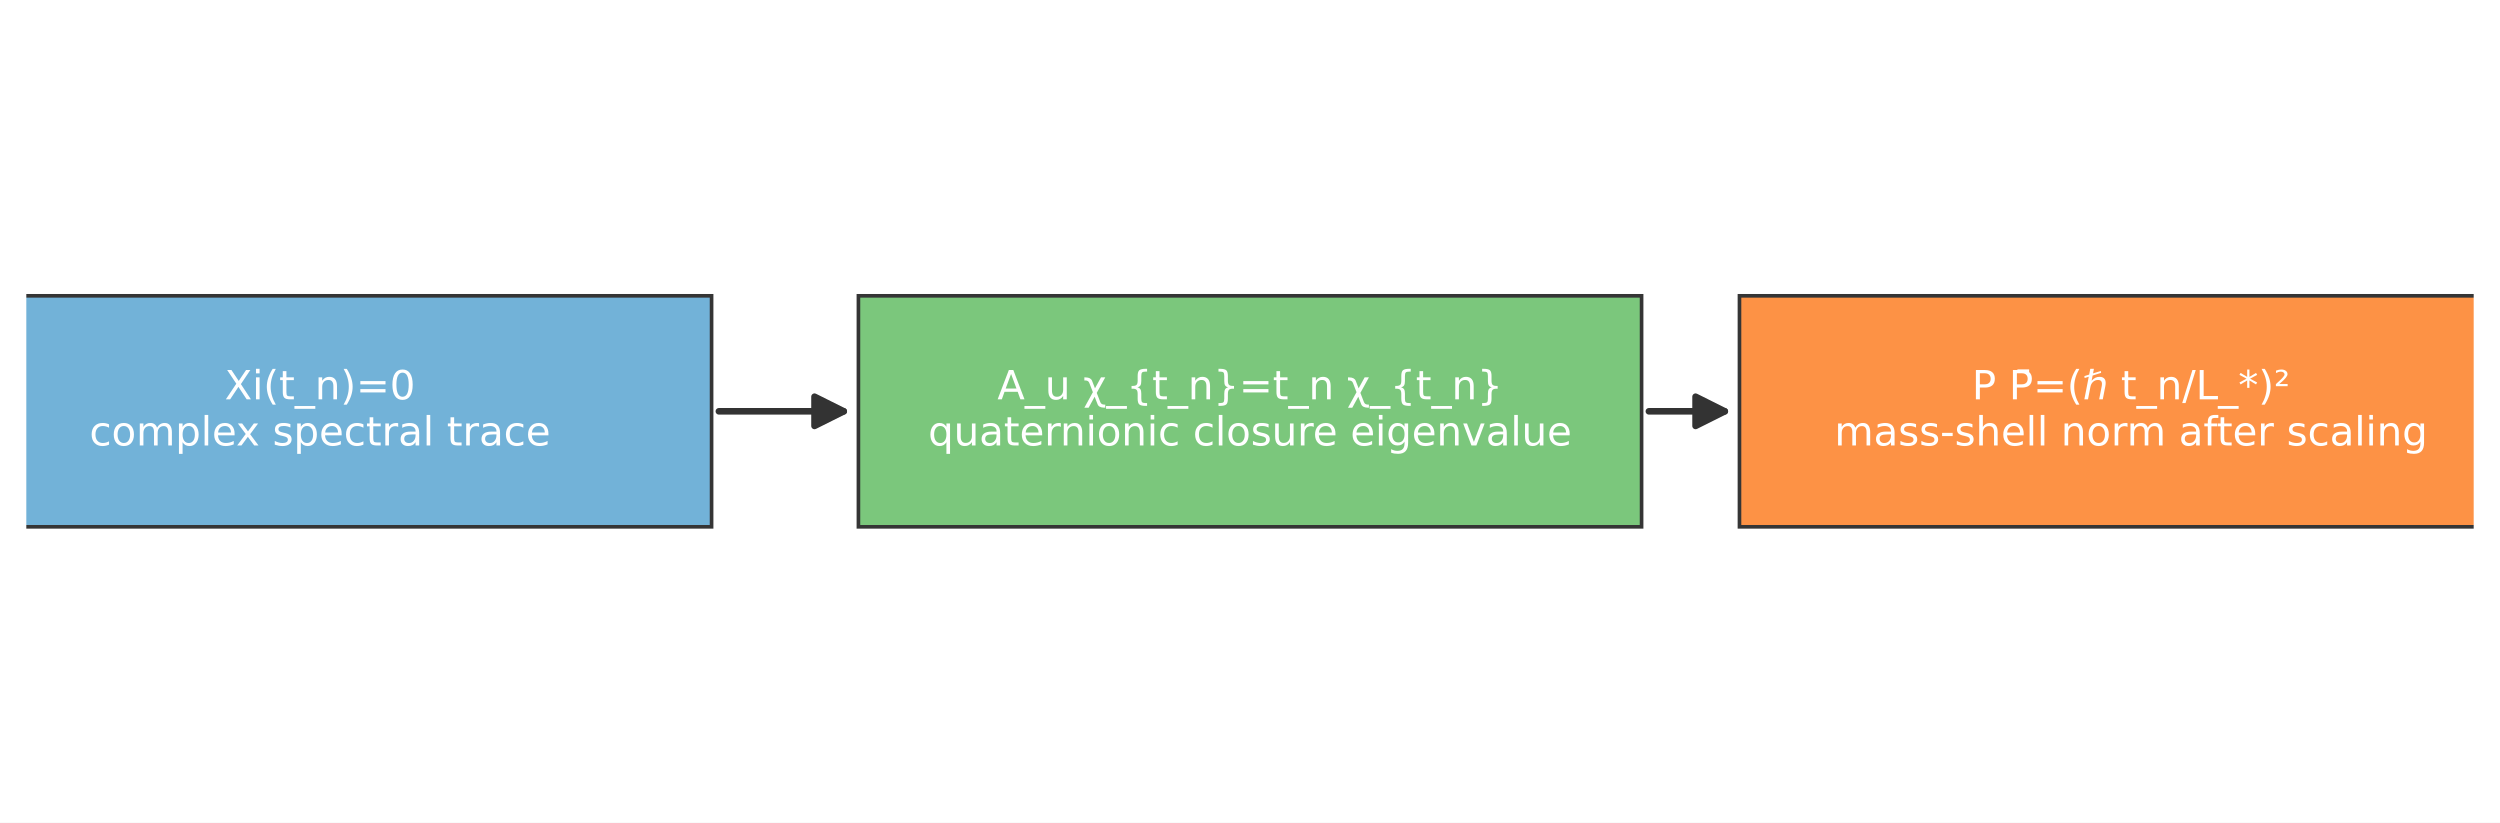
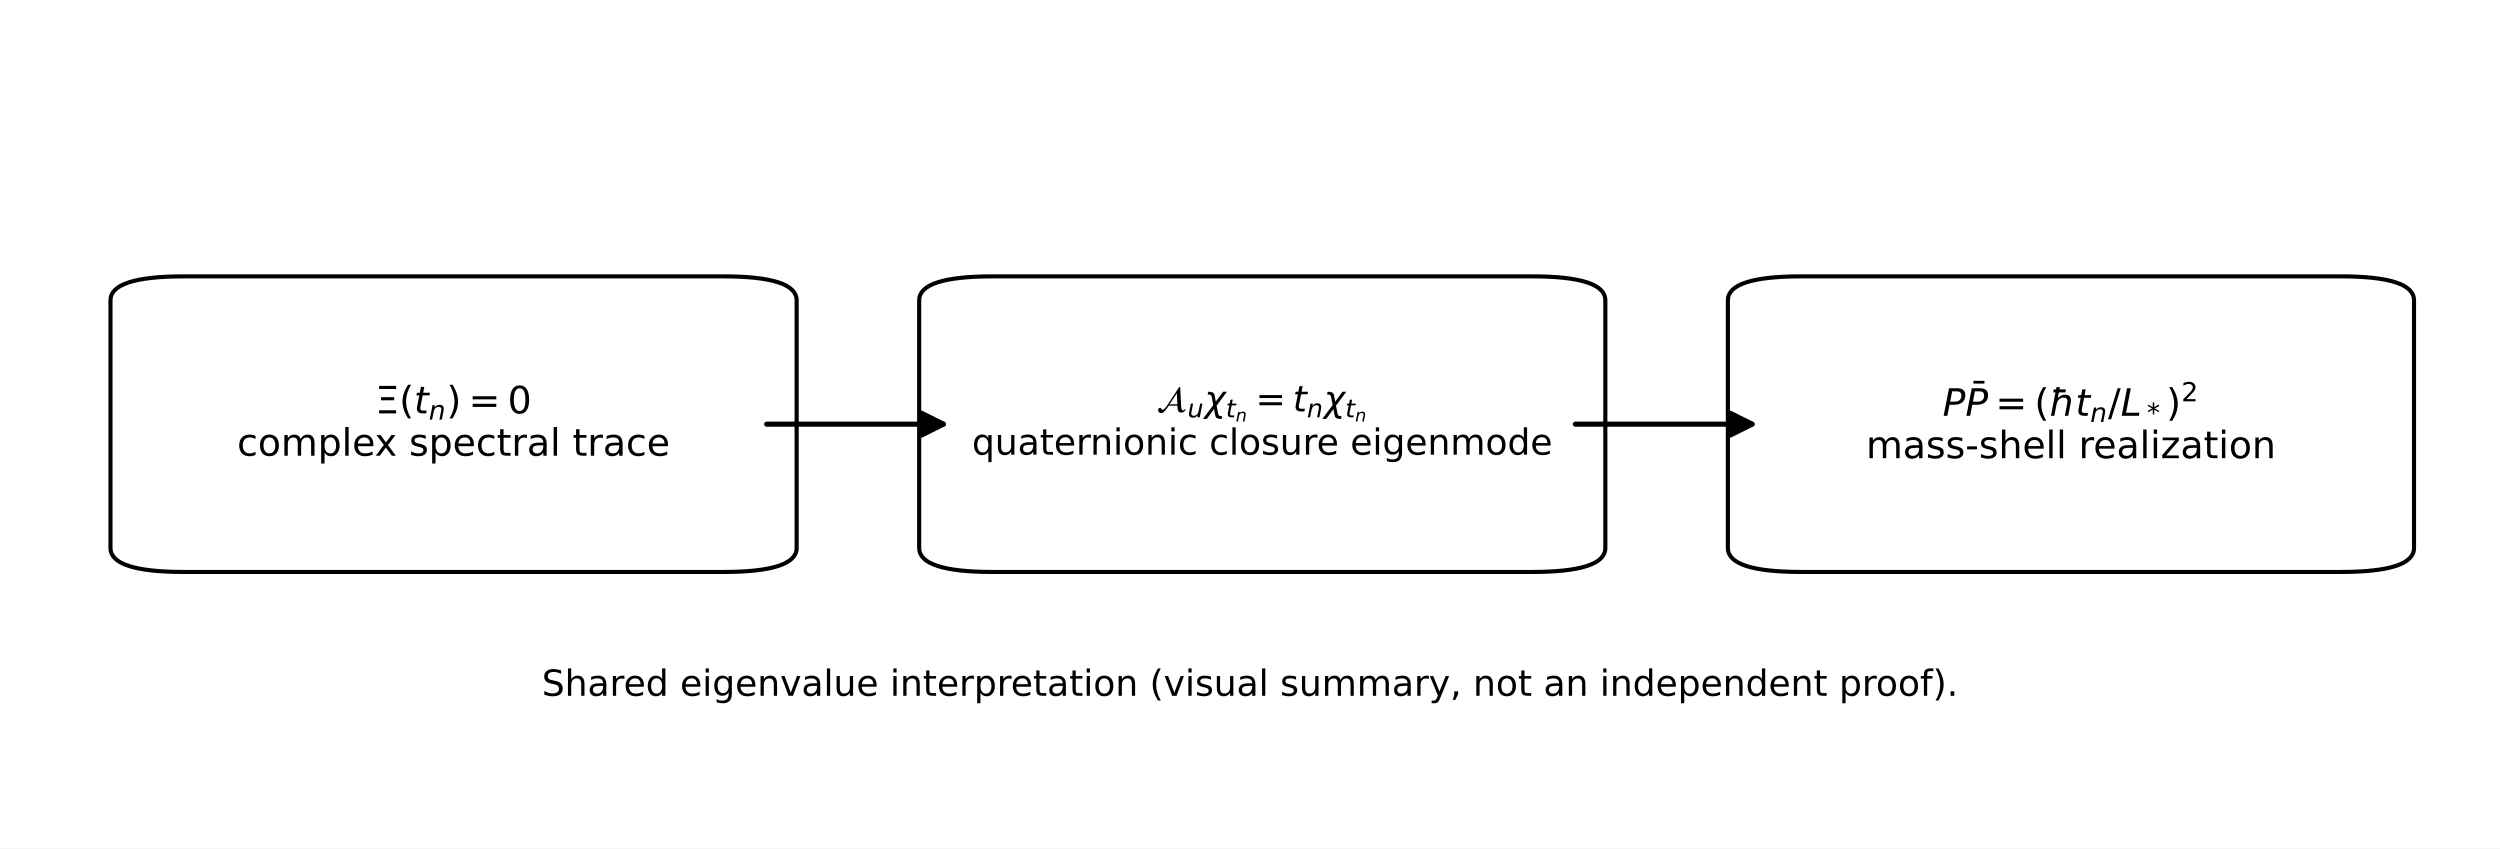
- <svg xmlns="http://www.w3.org/2000/svg" xmlns:xlink="http://www.w3.org/1999/xlink" width="684pt" height="225.072pt" viewBox="0 0 684 225.072" version="1.1">
+ <svg xmlns="http://www.w3.org/2000/svg" xmlns:xlink="http://www.w3.org/1999/xlink" width="728.64pt" height="247.248pt" viewBox="0 0 728.64 247.248" version="1.1">
  <defs>
    <style type="text/css">*{stroke-linejoin: round; stroke-linecap: butt}</style>
  </defs>
  <g id="figure_1">
    <g id="patch_1">
-       <path d="M 0 225.072  L 684 225.072  L 684 -0  L 0 -0  z " style="fill: #ffffff" />
+       <path d="M 0 247.248  L 728.64 247.248  L 728.64 0  L 0 0  z " style="fill: #ffffff" />
    </g>
    <g id="axes_1">
      <g id="patch_2">
-         <path d="M -19.584 144.137  L 194.688 144.137  L 194.688 80.935  L -19.584 80.935  z " clip-path="url(#p99ea86f0a9)" style="fill: #6baed6; opacity: 0.95; stroke: #2b2b2b; stroke-linejoin: miter" />
+         <path d="M 53.626 166.701  L 210.758 166.701  Q 232.186 166.701 232.186 159.715  L 232.186 87.533  Q 232.186 80.547 210.758 80.547  L 53.626 80.547  Q 32.198 80.547 32.198 87.533  L 32.198 159.715  Q 32.198 166.701 53.626 166.701  z " clip-path="url(#pb25f8fccec)" style="fill: #ffffff; stroke: #000000; stroke-width: 1.2; stroke-linejoin: miter" />
      </g>
      <g id="patch_3">
-         <path d="M 234.864 144.137  L 449.136 144.137  L 449.136 80.935  L 234.864 80.935  z " clip-path="url(#p99ea86f0a9)" style="fill: #74c476; opacity: 0.95; stroke: #2b2b2b; stroke-linejoin: miter" />
+         <path d="M 289.325 166.701  L 446.458 166.701  Q 467.885 166.701 467.885 159.715  L 467.885 87.533  Q 467.885 80.547 446.458 80.547  L 289.325 80.547  Q 267.898 80.547 267.898 87.533  L 267.898 159.715  Q 267.898 166.701 289.325 166.701  z " clip-path="url(#pb25f8fccec)" style="fill: #ffffff; stroke: #000000; stroke-width: 1.2; stroke-linejoin: miter" />
      </g>
      <g id="patch_4">
-         <path d="M 475.92 144.137  L 690.192 144.137  L 690.192 80.935  L 475.92 80.935  z " clip-path="url(#p99ea86f0a9)" style="fill: #fd8d3c; opacity: 0.95; stroke: #2b2b2b; stroke-linejoin: miter" />
+         <path d="M 525.024 166.701  L 682.157 166.701  Q 703.584 166.701 703.584 159.715  L 703.584 87.533  Q 703.584 80.547 682.157 80.547  L 525.024 80.547  Q 503.597 80.547 503.597 87.533  L 503.597 159.715  Q 503.597 166.701 525.024 166.701  z " clip-path="url(#pb25f8fccec)" style="fill: #ffffff; stroke: #000000; stroke-width: 1.2; stroke-linejoin: miter" />
      </g>
      <g id="patch_5">
-         <path d="M 196.684 112.536  Q 214.774 112.536 230.852 112.536  " clip-path="url(#p99ea86f0a9)" style="fill: none; stroke: #333333; stroke-width: 1.8; stroke-linecap: round" />
-         <path d="M 222.852 108.536  L 230.852 112.536  L 222.852 116.536  z " clip-path="url(#p99ea86f0a9)" style="fill: #333333; stroke: #333333; stroke-width: 1.8; stroke-linecap: round" />
+         <path d="M 223.47 123.624  Q 250.04 123.624 274.932 123.624  " clip-path="url(#pb25f8fccec)" style="fill: none; stroke: #000000; stroke-width: 1.5; stroke-linecap: round" />
+         <path d="M 268.532 120.424  L 274.932 123.624  L 268.532 126.824  z " clip-path="url(#pb25f8fccec)" style="stroke: #000000; stroke-width: 1.5; stroke-linecap: round" />
      </g>
      <g id="patch_6">
-         <path d="M 451.134 112.536  Q 462.527 112.536 471.908 112.536  " clip-path="url(#p99ea86f0a9)" style="fill: none; stroke: #333333; stroke-width: 1.8; stroke-linecap: round" />
-         <path d="M 463.908 108.536  L 471.908 112.536  L 463.908 116.536  z " clip-path="url(#p99ea86f0a9)" style="fill: #333333; stroke: #333333; stroke-width: 1.8; stroke-linecap: round" />
+         <path d="M 459.17 123.624  Q 485.739 123.624 510.631 123.624  " clip-path="url(#pb25f8fccec)" style="fill: none; stroke: #000000; stroke-width: 1.5; stroke-linecap: round" />
+         <path d="M 504.231 120.424  L 510.631 123.624  L 504.231 126.824  z " clip-path="url(#pb25f8fccec)" style="stroke: #000000; stroke-width: 1.5; stroke-linecap: round" />
      </g>
      <g id="text_1">
-         <g style="fill: #ffffff" transform="translate(61.46481 109.2595) scale(0.11 -0.11)">
-           <defs>
-             <path id="DejaVuSans-58" d="M 403 4666  L 1081 4666  L 2241 2931  L 3406 4666  L 4084 4666  L 2584 2425  L 4184 0  L 3506 0  L 2194 1984  L 872 0  L 191 0  L 1856 2491  L 403 4666  z " transform="scale(0.015625)" />
-             <path id="DejaVuSans-69" d="M 603 3500  L 1178 3500  L 1178 0  L 603 0  L 603 3500  z M 603 4863  L 1178 4863  L 1178 4134  L 603 4134  L 603 4863  z " transform="scale(0.015625)" />
+         <g transform="translate(109.422 120.5005) scale(0.11 -0.11)">
+           <defs>
+             <path id="DejaVuSans-39e" d="M 956 2753  L 3178 2753  L 3178 2222  L 956 2222  L 956 2753  z M 628 4666  L 3506 4666  L 3506 4134  L 628 4134  L 628 4666  z M 628 531  L 3506 531  L 3506 0  L 628 0  L 628 531  z " transform="scale(0.015625)" />
            <path id="DejaVuSans-28" d="M 1984 4856  Q 1566 4138 1362 3434  Q 1159 2731 1159 2009  Q 1159 1288 1364 580  Q 1569 -128 1984 -844  L 1484 -844  Q 1016 -109 783 600  Q 550 1309 550 2009  Q 550 2706 781 3412  Q 1013 4119 1484 4856  L 1984 4856  z " transform="scale(0.015625)" />
-             <path id="DejaVuSans-74" d="M 1172 4494  L 1172 3500  L 2356 3500  L 2356 3053  L 1172 3053  L 1172 1153  Q 1172 725 1289 603  Q 1406 481 1766 481  L 2356 481  L 2356 0  L 1766 0  Q 1100 0 847 248  Q 594 497 594 1153  L 594 3053  L 172 3053  L 172 3500  L 594 3500  L 594 4494  L 1172 4494  z " transform="scale(0.015625)" />
-             <path id="DejaVuSans-5f" d="M 3263 -1063  L 3263 -1509  L -63 -1509  L -63 -1063  L 3263 -1063  z " transform="scale(0.015625)" />
-             <path id="DejaVuSans-6e" d="M 3513 2113  L 3513 0  L 2938 0  L 2938 2094  Q 2938 2591 2744 2837  Q 2550 3084 2163 3084  Q 1697 3084 1428 2787  Q 1159 2491 1159 1978  L 1159 0  L 581 0  L 581 3500  L 1159 3500  L 1159 2956  Q 1366 3272 1645 3428  Q 1925 3584 2291 3584  Q 2894 3584 3203 3211  Q 3513 2838 3513 2113  z " transform="scale(0.015625)" />
+             <path id="DejaVuSans-Oblique-74" d="M 2706 3500  L 2619 3053  L 1472 3053  L 1100 1153  Q 1081 1047 1072 975  Q 1063 903 1063 863  Q 1063 663 1183 572  Q 1303 481 1569 481  L 2150 481  L 2053 0  L 1503 0  Q 991 0 739 200  Q 488 400 488 806  Q 488 878 497 964  Q 506 1050 525 1153  L 897 3053  L 409 3053  L 500 3500  L 978 3500  L 1172 4494  L 1747 4494  L 1556 3500  L 2706 3500  z " transform="scale(0.015625)" />
+             <path id="DejaVuSans-Oblique-6e" d="M 3566 2113  L 3156 0  L 2578 0  L 2988 2091  Q 3016 2238 3031 2350  Q 3047 2463 3047 2528  Q 3047 2791 2881 2937  Q 2716 3084 2419 3084  Q 1956 3084 1622 2776  Q 1288 2469 1184 1941  L 800 0  L 225 0  L 903 3500  L 1478 3500  L 1363 2950  Q 1603 3253 1940 3418  Q 2278 3584 2650 3584  Q 3113 3584 3367 3334  Q 3622 3084 3622 2631  Q 3622 2519 3608 2391  Q 3594 2263 3566 2113  z " transform="scale(0.015625)" />
            <path id="DejaVuSans-29" d="M 513 4856  L 1013 4856  Q 1481 4119 1714 3412  Q 1947 2706 1947 2009  Q 1947 1309 1714 600  Q 1481 -109 1013 -844  L 513 -844  Q 928 -128 1133 580  Q 1338 1288 1338 2009  Q 1338 2731 1133 3434  Q 928 4138 513 4856  z " transform="scale(0.015625)" />
            <path id="DejaVuSans-3d" d="M 678 2906  L 4684 2906  L 4684 2381  L 678 2381  L 678 2906  z M 678 1631  L 4684 1631  L 4684 1100  L 678 1100  L 678 1631  z " transform="scale(0.015625)" />
            <path id="DejaVuSans-30" d="M 2034 4250  Q 1547 4250 1301 3770  Q 1056 3291 1056 2328  Q 1056 1369 1301 889  Q 1547 409 2034 409  Q 2525 409 2770 889  Q 3016 1369 3016 2328  Q 3016 3291 2770 3770  Q 2525 4250 2034 4250  z M 2034 4750  Q 2819 4750 3233 4129  Q 3647 3509 3647 2328  Q 3647 1150 3233 529  Q 2819 -91 2034 -91  Q 1250 -91 836 529  Q 422 1150 422 2328  Q 422 3509 836 4129  Q 1250 4750 2034 4750  z " transform="scale(0.015625)" />
          </defs>
-           <use xlink:href="#DejaVuSans-58" />
-           <use xlink:href="#DejaVuSans-69" transform="translate(68.50586 0)" />
-           <use xlink:href="#DejaVuSans-28" transform="translate(96.28906 0)" />
-           <use xlink:href="#DejaVuSans-74" transform="translate(135.3027 0)" />
-           <use xlink:href="#DejaVuSans-5f" transform="translate(174.5117 0)" />
-           <use xlink:href="#DejaVuSans-6e" transform="translate(224.5117 0)" />
-           <use xlink:href="#DejaVuSans-29" transform="translate(287.8906 0)" />
-           <use xlink:href="#DejaVuSans-3d" transform="translate(326.9043 0)" />
-           <use xlink:href="#DejaVuSans-30" transform="translate(410.6934 0)" />
-         </g>
-         <g style="fill: #ffffff" transform="translate(24.46958 121.8831) scale(0.11 -0.11)">
+           <use xlink:href="#DejaVuSans-39e" transform="translate(0 0.125)" />
+           <use xlink:href="#DejaVuSans-28" transform="translate(63.18359 0.125)" />
+           <use xlink:href="#DejaVuSans-Oblique-74" transform="translate(102.1973 0.125)" />
+           <use xlink:href="#DejaVuSans-Oblique-6e" transform="translate(141.4062 -16.28125) scale(0.7)" />
+           <use xlink:href="#DejaVuSans-29" transform="translate(188.5059 0.125)" />
+           <use xlink:href="#DejaVuSans-3d" transform="translate(247.002 0.125)" />
+           <use xlink:href="#DejaVuSans-30" transform="translate(350.2734 0.125)" />
+         </g>
+         <g transform="translate(69.10958 132.8181) scale(0.11 -0.11)">
          <defs>
            <path id="DejaVuSans-63" d="M 3122 3366  L 3122 2828  Q 2878 2963 2633 3030  Q 2388 3097 2138 3097  Q 1578 3097 1268 2742  Q 959 2388 959 1747  Q 959 1106 1268 751  Q 1578 397 2138 397  Q 2388 397 2633 464  Q 2878 531 3122 666  L 3122 134  Q 2881 22 2623 -34  Q 2366 -91 2075 -91  Q 1284 -91 818 406  Q 353 903 353 1747  Q 353 2603 823 3093  Q 1294 3584 2113 3584  Q 2378 3584 2631 3529  Q 2884 3475 3122 3366  z " transform="scale(0.015625)" />
            <path id="DejaVuSans-6f" d="M 1959 3097  Q 1497 3097 1228 2736  Q 959 2375 959 1747  Q 959 1119 1226 758  Q 1494 397 1959 397  Q 2419 397 2687 759  Q 2956 1122 2956 1747  Q 2956 2369 2687 2733  Q 2419 3097 1959 3097  z M 1959 3584  Q 2709 3584 3137 3096  Q 3566 2609 3566 1747  Q 3566 888 3137 398  Q 2709 -91 1959 -91  Q 1206 -91 779 398  Q 353 888 353 1747  Q 353 2609 779 3096  Q 1206 3584 1959 3584  z " transform="scale(0.015625)" />
            <path id="DejaVuSans-6d" d="M 3328 2828  Q 3544 3216 3844 3400  Q 4144 3584 4550 3584  Q 5097 3584 5394 3201  Q 5691 2819 5691 2113  L 5691 0  L 5113 0  L 5113 2094  Q 5113 2597 4934 2840  Q 4756 3084 4391 3084  Q 3944 3084 3684 2787  Q 3425 2491 3425 1978  L 3425 0  L 2847 0  L 2847 2094  Q 2847 2600 2669 2842  Q 2491 3084 2119 3084  Q 1678 3084 1418 2786  Q 1159 2488 1159 1978  L 1159 0  L 581 0  L 581 3500  L 1159 3500  L 1159 2956  Q 1356 3278 1631 3431  Q 1906 3584 2284 3584  Q 2666 3584 2933 3390  Q 3200 3197 3328 2828  z " transform="scale(0.015625)" />
            <path id="DejaVuSans-70" d="M 1159 525  L 1159 -1331  L 581 -1331  L 581 3500  L 1159 3500  L 1159 2969  Q 1341 3281 1617 3432  Q 1894 3584 2278 3584  Q 2916 3584 3314 3078  Q 3713 2572 3713 1747  Q 3713 922 3314 415  Q 2916 -91 2278 -91  Q 1894 -91 1617 61  Q 1341 213 1159 525  z M 3116 1747  Q 3116 2381 2855 2742  Q 2594 3103 2138 3103  Q 1681 3103 1420 2742  Q 1159 2381 1159 1747  Q 1159 1113 1420 752  Q 1681 391 2138 391  Q 2594 391 2855 752  Q 3116 1113 3116 1747  z " transform="scale(0.015625)" />
            <path id="DejaVuSans-6c" d="M 603 4863  L 1178 4863  L 1178 0  L 603 0  L 603 4863  z " transform="scale(0.015625)" />
            <path id="DejaVuSans-65" d="M 3597 1894  L 3597 1613  L 953 1613  Q 991 1019 1311 708  Q 1631 397 2203 397  Q 2534 397 2845 478  Q 3156 559 3463 722  L 3463 178  Q 3153 47 2828 -22  Q 2503 -91 2169 -91  Q 1331 -91 842 396  Q 353 884 353 1716  Q 353 2575 817 3079  Q 1281 3584 2069 3584  Q 2775 3584 3186 3129  Q 3597 2675 3597 1894  z M 3022 2063  Q 3016 2534 2758 2815  Q 2500 3097 2075 3097  Q 1594 3097 1305 2825  Q 1016 2553 972 2059  L 3022 2063  z " transform="scale(0.015625)" />
            <path id="DejaVuSans-78" d="M 3513 3500  L 2247 1797  L 3578 0  L 2900 0  L 1881 1375  L 863 0  L 184 0  L 1544 1831  L 300 3500  L 978 3500  L 1906 2253  L 2834 3500  L 3513 3500  z " transform="scale(0.015625)" />
            <path id="DejaVuSans-20" transform="scale(0.015625)" />
            <path id="DejaVuSans-73" d="M 2834 3397  L 2834 2853  Q 2591 2978 2328 3040  Q 2066 3103 1784 3103  Q 1356 3103 1142 2972  Q 928 2841 928 2578  Q 928 2378 1081 2264  Q 1234 2150 1697 2047  L 1894 2003  Q 2506 1872 2764 1633  Q 3022 1394 3022 966  Q 3022 478 2636 193  Q 2250 -91 1575 -91  Q 1294 -91 989 -36  Q 684 19 347 128  L 347 722  Q 666 556 975 473  Q 1284 391 1588 391  Q 1994 391 2212 530  Q 2431 669 2431 922  Q 2431 1156 2273 1281  Q 2116 1406 1581 1522  L 1381 1569  Q 847 1681 609 1914  Q 372 2147 372 2553  Q 372 3047 722 3315  Q 1072 3584 1716 3584  Q 2034 3584 2315 3537  Q 2597 3491 2834 3397  z " transform="scale(0.015625)" />
+             <path id="DejaVuSans-74" d="M 1172 4494  L 1172 3500  L 2356 3500  L 2356 3053  L 1172 3053  L 1172 1153  Q 1172 725 1289 603  Q 1406 481 1766 481  L 2356 481  L 2356 0  L 1766 0  Q 1100 0 847 248  Q 594 497 594 1153  L 594 3053  L 172 3053  L 172 3500  L 594 3500  L 594 4494  L 1172 4494  z " transform="scale(0.015625)" />
            <path id="DejaVuSans-72" d="M 2631 2963  Q 2534 3019 2420 3045  Q 2306 3072 2169 3072  Q 1681 3072 1420 2755  Q 1159 2438 1159 1844  L 1159 0  L 581 0  L 581 3500  L 1159 3500  L 1159 2956  Q 1341 3275 1631 3429  Q 1922 3584 2338 3584  Q 2397 3584 2469 3576  Q 2541 3569 2628 3553  L 2631 2963  z " transform="scale(0.015625)" />
            <path id="DejaVuSans-61" d="M 2194 1759  Q 1497 1759 1228 1600  Q 959 1441 959 1056  Q 959 750 1161 570  Q 1363 391 1709 391  Q 2188 391 2477 730  Q 2766 1069 2766 1631  L 2766 1759  L 2194 1759  z M 3341 1997  L 3341 0  L 2766 0  L 2766 531  Q 2569 213 2275 61  Q 1981 -91 1556 -91  Q 1019 -91 701 211  Q 384 513 384 1019  Q 384 1609 779 1909  Q 1175 2209 1959 2209  L 2766 2209  L 2766 2266  Q 2766 2663 2505 2880  Q 2244 3097 1772 3097  Q 1472 3097 1187 3025  Q 903 2953 641 2809  L 641 3341  Q 956 3463 1253 3523  Q 1550 3584 1831 3584  Q 2591 3584 2966 3190  Q 3341 2797 3341 1997  z " transform="scale(0.015625)" />
          </defs>
          <use xlink:href="#DejaVuSans-63" />
          <use xlink:href="#DejaVuSans-6f" transform="translate(54.98047 0)" />
          <use xlink:href="#DejaVuSans-6d" transform="translate(116.1621 0)" />
          <use xlink:href="#DejaVuSans-70" transform="translate(213.5742 0)" />
          <use xlink:href="#DejaVuSans-6c" transform="translate(277.0508 0)" />
          <use xlink:href="#DejaVuSans-65" transform="translate(304.834 0)" />
          <use xlink:href="#DejaVuSans-78" transform="translate(364.6074 0)" />
          <use xlink:href="#DejaVuSans-20" transform="translate(423.7871 0)" />
          <use xlink:href="#DejaVuSans-73" transform="translate(455.5742 0)" />
          <use xlink:href="#DejaVuSans-70" transform="translate(507.6738 0)" />
          <use xlink:href="#DejaVuSans-65" transform="translate(571.1504 0)" />
          <use xlink:href="#DejaVuSans-63" transform="translate(632.6738 0)" />
          <use xlink:href="#DejaVuSans-74" transform="translate(687.6543 0)" />
          <use xlink:href="#DejaVuSans-72" transform="translate(726.8633 0)" />
          <use xlink:href="#DejaVuSans-61" transform="translate(767.9766 0)" />
          <use xlink:href="#DejaVuSans-6c" transform="translate(829.2559 0)" />
          <use xlink:href="#DejaVuSans-20" transform="translate(857.0391 0)" />
          <use xlink:href="#DejaVuSans-74" transform="translate(888.8262 0)" />
          <use xlink:href="#DejaVuSans-72" transform="translate(928.0352 0)" />
          <use xlink:href="#DejaVuSans-61" transform="translate(969.1484 0)" />
          <use xlink:href="#DejaVuSans-63" transform="translate(1030.428 0)" />
          <use xlink:href="#DejaVuSans-65" transform="translate(1085.408 0)" />
        </g>
      </g>
      <g id="text_2">
-         <g style="fill: #ffffff" transform="translate(272.8702 109.2595) scale(0.11 -0.11)">
-           <defs>
-             <path id="DejaVuSans-41" d="M 2188 4044  L 1331 1722  L 3047 1722  L 2188 4044  z M 1831 4666  L 2547 4666  L 4325 0  L 3669 0  L 3244 1197  L 1141 1197  L 716 0  L 50 0  L 1831 4666  z " transform="scale(0.015625)" />
+         <g transform="translate(337.0737 120.0026) scale(0.105 -0.105)">
+           <defs>
+             <path id="STIXNonUnicode-Italic-e22d" d="M 5075 416  L 5197 320  Q 4928 -198 4365 -198  Q 4013 -198 3865 74  Q 3718 346 3706 1024  L 2182 1024  Q 2112 922 1961 717  Q 1811 512 1750 425  Q 1690 339 1571 192  Q 1453 45 1382 -16  Q 1312 -77 1209 -153  Q 1107 -230 1014 -259  Q 922 -288 819 -288  Q 595 -288 435 -131  Q 275 26 275 243  Q 275 416 364 521  Q 454 627 614 627  Q 717 627 784 572  Q 851 518 873 457  Q 896 397 941 342  Q 986 288 1056 288  Q 1376 288 1965 1178  L 4026 4333  L 4205 4333  L 4378 883  Q 4416 198 4691 198  Q 4941 198 5075 416  z M 3699 1280  L 3616 3232  L 2330 1280  Q 2291 1229 2291 1197  Q 2291 1190 2294 1190  Q 2298 1190 2298 1184  Q 2336 1184 2502 1280  L 3699 1280  z " transform="scale(0.015625)" />
+             <path id="DejaVuSans-Oblique-75" d="M 428 1388  L 838 3500  L 1416 3500  L 1006 1409  Q 975 1256 961 1147  Q 947 1038 947 966  Q 947 700 1109 554  Q 1272 409 1569 409  Q 2031 409 2368 721  Q 2706 1034 2809 1563  L 3194 3500  L 3769 3500  L 3091 0  L 2516 0  L 2631 550  Q 2388 244 2052 76  Q 1716 -91 1338 -91  Q 878 -91 622 161  Q 366 413 366 863  Q 366 956 381 1097  Q 397 1238 428 1388  z " transform="scale(0.015625)" />
+             <path id="DejaVuSans-Oblique-3c7" d="M 1922 -781  L 1691 416  L 394 -1334  L -284 -1334  L 1553 1141  L 1269 2613  Q 1194 3006 713 3006  L 559 3006  L 653 3500  L 872 3494  Q 1675 3472 1775 2950  L 2006 1753  L 3303 3503  L 3981 3503  L 2144 1028  L 2428 -444  Q 2503 -838 2984 -838  L 3138 -838  L 3044 -1331  L 2825 -1325  Q 2022 -1303 1922 -781  z " transform="scale(0.015625)" />
+           </defs>
+           <use xlink:href="#STIXNonUnicode-Italic-e22d" transform="translate(0 0.78125)" />
+           <use xlink:href="#DejaVuSans-Oblique-75" transform="translate(86.15701 -15.625) scale(0.7)" />
+           <use xlink:href="#DejaVuSans-Oblique-3c7" transform="translate(133.2566 0.78125)" />
+           <use xlink:href="#DejaVuSans-Oblique-74" transform="translate(192.4363 -15.625) scale(0.7)" />
+           <use xlink:href="#DejaVuSans-Oblique-6e" transform="translate(219.8826 -27.10938) scale(0.49)" />
+           <use xlink:href="#DejaVuSans-3d" transform="translate(275.0691 0.78125)" />
+           <use xlink:href="#DejaVuSans-Oblique-74" transform="translate(378.3406 0.78125)" />
+           <use xlink:href="#DejaVuSans-Oblique-6e" transform="translate(417.5496 -15.625) scale(0.7)" />
+           <use xlink:href="#DejaVuSans-Oblique-3c7" transform="translate(464.6492 0.78125)" />
+           <use xlink:href="#DejaVuSans-Oblique-74" transform="translate(523.8289 -15.625) scale(0.7)" />
+           <use xlink:href="#DejaVuSans-Oblique-6e" transform="translate(551.2752 -27.10938) scale(0.49)" />
+         </g>
+         <g transform="translate(283.2924 132.5167) scale(0.105 -0.105)">
+           <defs>
+             <path id="DejaVuSans-71" d="M 947 1747  Q 947 1113 1208 752  Q 1469 391 1925 391  Q 2381 391 2643 752  Q 2906 1113 2906 1747  Q 2906 2381 2643 2742  Q 2381 3103 1925 3103  Q 1469 3103 1208 2742  Q 947 2381 947 1747  z M 2906 525  Q 2725 213 2448 61  Q 2172 -91 1784 -91  Q 1150 -91 751 415  Q 353 922 353 1747  Q 353 2572 751 3078  Q 1150 3584 1784 3584  Q 2172 3584 2448 3432  Q 2725 3281 2906 2969  L 2906 3500  L 3481 3500  L 3481 -1331  L 2906 -1331  L 2906 525  z " transform="scale(0.015625)" />
            <path id="DejaVuSans-75" d="M 544 1381  L 544 3500  L 1119 3500  L 1119 1403  Q 1119 906 1312 657  Q 1506 409 1894 409  Q 2359 409 2629 706  Q 2900 1003 2900 1516  L 2900 3500  L 3475 3500  L 3475 0  L 2900 0  L 2900 538  Q 2691 219 2414 64  Q 2138 -91 1772 -91  Q 1169 -91 856 284  Q 544 659 544 1381  z M 1991 3584  L 1991 3584  z " transform="scale(0.015625)" />
-             <path id="DejaVuSans-3c7" d="M 2288 -781  L 1822 416  L 863 -1334  L 184 -1334  L 1541 1141  L 972 2613  Q 819 3006 338 3006  L 184 3006  L 184 3500  L 403 3494  Q 1209 3472 1413 2950  L 1875 1753  L 2834 3503  L 3513 3503  L 2156 1028  L 2725 -444  Q 2878 -838 3359 -838  L 3513 -838  L 3513 -1331  L 3294 -1325  Q 2488 -1303 2288 -781  z " transform="scale(0.015625)" />
-             <path id="DejaVuSans-7b" d="M 3272 -594  L 3272 -1044  L 3078 -1044  Q 2300 -1044 2036 -812  Q 1772 -581 1772 109  L 1772 856  Q 1772 1328 1603 1509  Q 1434 1691 991 1691  L 800 1691  L 800 2138  L 991 2138  Q 1438 2138 1605 2317  Q 1772 2497 1772 2963  L 1772 3713  Q 1772 4403 2036 4633  Q 2300 4863 3078 4863  L 3272 4863  L 3272 4416  L 3059 4416  Q 2619 4416 2484 4278  Q 2350 4141 2350 3700  L 2350 2925  Q 2350 2434 2208 2212  Q 2066 1991 1722 1913  Q 2069 1828 2209 1606  Q 2350 1384 2350 897  L 2350 122  Q 2350 -319 2484 -456  Q 2619 -594 3059 -594  L 3272 -594  z " transform="scale(0.015625)" />
-             <path id="DejaVuSans-7d" d="M 800 -594  L 1019 -594  Q 1456 -594 1589 -459  Q 1722 -325 1722 122  L 1722 897  Q 1722 1384 1862 1606  Q 2003 1828 2350 1913  Q 2003 1991 1862 2212  Q 1722 2434 1722 2925  L 1722 3700  Q 1722 4144 1589 4280  Q 1456 4416 1019 4416  L 800 4416  L 800 4863  L 997 4863  Q 1775 4863 2036 4633  Q 2297 4403 2297 3713  L 2297 2963  Q 2297 2497 2465 2317  Q 2634 2138 3078 2138  L 3272 2138  L 3272 1691  L 3078 1691  Q 2634 1691 2465 1509  Q 2297 1328 2297 856  L 2297 109  Q 2297 -581 2036 -812  Q 1775 -1044 997 -1044  L 800 -1044  L 800 -594  z " transform="scale(0.015625)" />
-           </defs>
-           <use xlink:href="#DejaVuSans-41" />
-           <use xlink:href="#DejaVuSans-5f" transform="translate(68.4082 0)" />
-           <use xlink:href="#DejaVuSans-75" transform="translate(118.4082 0)" />
-           <use xlink:href="#DejaVuSans-20" transform="translate(181.7871 0)" />
-           <use xlink:href="#DejaVuSans-3c7" transform="translate(213.5742 0)" />
-           <use xlink:href="#DejaVuSans-5f" transform="translate(271.3379 0)" />
-           <use xlink:href="#DejaVuSans-7b" transform="translate(321.3379 0)" />
-           <use xlink:href="#DejaVuSans-74" transform="translate(384.9609 0)" />
-           <use xlink:href="#DejaVuSans-5f" transform="translate(424.1699 0)" />
-           <use xlink:href="#DejaVuSans-6e" transform="translate(474.1699 0)" />
-           <use xlink:href="#DejaVuSans-7d" transform="translate(537.5488 0)" />
-           <use xlink:href="#DejaVuSans-3d" transform="translate(601.1719 0)" />
-           <use xlink:href="#DejaVuSans-74" transform="translate(684.9609 0)" />
-           <use xlink:href="#DejaVuSans-5f" transform="translate(724.1699 0)" />
-           <use xlink:href="#DejaVuSans-6e" transform="translate(774.1699 0)" />
-           <use xlink:href="#DejaVuSans-20" transform="translate(837.5488 0)" />
-           <use xlink:href="#DejaVuSans-3c7" transform="translate(869.3359 0)" />
-           <use xlink:href="#DejaVuSans-5f" transform="translate(927.0996 0)" />
-           <use xlink:href="#DejaVuSans-7b" transform="translate(977.0996 0)" />
-           <use xlink:href="#DejaVuSans-74" transform="translate(1040.723 0)" />
-           <use xlink:href="#DejaVuSans-5f" transform="translate(1079.932 0)" />
-           <use xlink:href="#DejaVuSans-6e" transform="translate(1129.932 0)" />
-           <use xlink:href="#DejaVuSans-7d" transform="translate(1193.311 0)" />
-         </g>
-         <g style="fill: #ffffff" transform="translate(253.9476 121.8831) scale(0.11 -0.11)">
-           <defs>
-             <path id="DejaVuSans-71" d="M 947 1747  Q 947 1113 1208 752  Q 1469 391 1925 391  Q 2381 391 2643 752  Q 2906 1113 2906 1747  Q 2906 2381 2643 2742  Q 2381 3103 1925 3103  Q 1469 3103 1208 2742  Q 947 2381 947 1747  z M 2906 525  Q 2725 213 2448 61  Q 2172 -91 1784 -91  Q 1150 -91 751 415  Q 353 922 353 1747  Q 353 2572 751 3078  Q 1150 3584 1784 3584  Q 2172 3584 2448 3432  Q 2725 3281 2906 2969  L 2906 3500  L 3481 3500  L 3481 -1331  L 2906 -1331  L 2906 525  z " transform="scale(0.015625)" />
+             <path id="DejaVuSans-6e" d="M 3513 2113  L 3513 0  L 2938 0  L 2938 2094  Q 2938 2591 2744 2837  Q 2550 3084 2163 3084  Q 1697 3084 1428 2787  Q 1159 2491 1159 1978  L 1159 0  L 581 0  L 581 3500  L 1159 3500  L 1159 2956  Q 1366 3272 1645 3428  Q 1925 3584 2291 3584  Q 2894 3584 3203 3211  Q 3513 2838 3513 2113  z " transform="scale(0.015625)" />
+             <path id="DejaVuSans-69" d="M 603 3500  L 1178 3500  L 1178 0  L 603 0  L 603 3500  z M 603 4863  L 1178 4863  L 1178 4134  L 603 4134  L 603 4863  z " transform="scale(0.015625)" />
            <path id="DejaVuSans-67" d="M 2906 1791  Q 2906 2416 2648 2759  Q 2391 3103 1925 3103  Q 1463 3103 1205 2759  Q 947 2416 947 1791  Q 947 1169 1205 825  Q 1463 481 1925 481  Q 2391 481 2648 825  Q 2906 1169 2906 1791  z M 3481 434  Q 3481 -459 3084 -895  Q 2688 -1331 1869 -1331  Q 1566 -1331 1297 -1286  Q 1028 -1241 775 -1147  L 775 -588  Q 1028 -725 1275 -790  Q 1522 -856 1778 -856  Q 2344 -856 2625 -561  Q 2906 -266 2906 331  L 2906 616  Q 2728 306 2450 153  Q 2172 0 1784 0  Q 1141 0 747 490  Q 353 981 353 1791  Q 353 2603 747 3093  Q 1141 3584 1784 3584  Q 2172 3584 2450 3431  Q 2728 3278 2906 2969  L 2906 3500  L 3481 3500  L 3481 434  z " transform="scale(0.015625)" />
-             <path id="DejaVuSans-76" d="M 191 3500  L 800 3500  L 1894 563  L 2988 3500  L 3597 3500  L 2284 0  L 1503 0  L 191 3500  z " transform="scale(0.015625)" />
+             <path id="DejaVuSans-64" d="M 2906 2969  L 2906 4863  L 3481 4863  L 3481 0  L 2906 0  L 2906 525  Q 2725 213 2448 61  Q 2172 -91 1784 -91  Q 1150 -91 751 415  Q 353 922 353 1747  Q 353 2572 751 3078  Q 1150 3584 1784 3584  Q 2172 3584 2448 3432  Q 2725 3281 2906 2969  z M 947 1747  Q 947 1113 1208 752  Q 1469 391 1925 391  Q 2381 391 2643 752  Q 2906 1113 2906 1747  Q 2906 2381 2643 2742  Q 2381 3103 1925 3103  Q 1469 3103 1208 2742  Q 947 2381 947 1747  z " transform="scale(0.015625)" />
          </defs>
          <use xlink:href="#DejaVuSans-71" />
          <use xlink:href="#DejaVuSans-75" transform="translate(63.47656 0)" />
          <use xlink:href="#DejaVuSans-61" transform="translate(126.8555 0)" />
          <use xlink:href="#DejaVuSans-74" transform="translate(188.1348 0)" />
          <use xlink:href="#DejaVuSans-65" transform="translate(227.3438 0)" />
          <use xlink:href="#DejaVuSans-72" transform="translate(288.8672 0)" />
          <use xlink:href="#DejaVuSans-6e" transform="translate(328.2305 0)" />
          <use xlink:href="#DejaVuSans-69" transform="translate(391.6094 0)" />
          <use xlink:href="#DejaVuSans-6f" transform="translate(419.3926 0)" />
          <use xlink:href="#DejaVuSans-6e" transform="translate(480.5742 0)" />
          <use xlink:href="#DejaVuSans-69" transform="translate(543.9531 0)" />
          <use xlink:href="#DejaVuSans-63" transform="translate(571.7363 0)" />
          <use xlink:href="#DejaVuSans-20" transform="translate(626.7168 0)" />
          <use xlink:href="#DejaVuSans-63" transform="translate(658.5039 0)" />
          <use xlink:href="#DejaVuSans-6c" transform="translate(713.4844 0)" />
          <use xlink:href="#DejaVuSans-6f" transform="translate(741.2676 0)" />
          <use xlink:href="#DejaVuSans-73" transform="translate(802.4492 0)" />
          <use xlink:href="#DejaVuSans-75" transform="translate(854.5488 0)" />
          <use xlink:href="#DejaVuSans-72" transform="translate(917.9277 0)" />
          <use xlink:href="#DejaVuSans-65" transform="translate(956.791 0)" />
          <use xlink:href="#DejaVuSans-20" transform="translate(1018.314 0)" />
          <use xlink:href="#DejaVuSans-65" transform="translate(1050.102 0)" />
          <use xlink:href="#DejaVuSans-69" transform="translate(1111.625 0)" />
          <use xlink:href="#DejaVuSans-67" transform="translate(1139.408 0)" />
          <use xlink:href="#DejaVuSans-65" transform="translate(1202.885 0)" />
          <use xlink:href="#DejaVuSans-6e" transform="translate(1264.408 0)" />
-           <use xlink:href="#DejaVuSans-76" transform="translate(1327.787 0)" />
-           <use xlink:href="#DejaVuSans-61" transform="translate(1386.967 0)" />
-           <use xlink:href="#DejaVuSans-6c" transform="translate(1448.246 0)" />
-           <use xlink:href="#DejaVuSans-75" transform="translate(1476.029 0)" />
-           <use xlink:href="#DejaVuSans-65" transform="translate(1539.408 0)" />
+           <use xlink:href="#DejaVuSans-6d" transform="translate(1327.787 0)" />
+           <use xlink:href="#DejaVuSans-6f" transform="translate(1425.199 0)" />
+           <use xlink:href="#DejaVuSans-64" transform="translate(1486.381 0)" />
+           <use xlink:href="#DejaVuSans-65" transform="translate(1549.857 0)" />
        </g>
      </g>
      <g id="text_3">
-         <g style="fill: #ffffff" transform="translate(539.5269 109.2595) scale(0.11 -0.11)">
-           <defs>
-             <path id="DejaVuSans-50" d="M 1259 4147  L 1259 2394  L 2053 2394  Q 2494 2394 2734 2622  Q 2975 2850 2975 3272  Q 2975 3691 2734 3919  Q 2494 4147 2053 4147  L 1259 4147  z M 628 4666  L 2053 4666  Q 2838 4666 3239 4311  Q 3641 3956 3641 3272  Q 3641 2581 3239 2228  Q 2838 1875 2053 1875  L 1259 1875  L 1259 0  L 628 0  L 628 4666  z " transform="scale(0.015625)" />
+         <g transform="translate(566.1904 121.2275) scale(0.11 -0.11)">
+           <defs>
+             <path id="DejaVuSans-Oblique-50" d="M 1081 4666  L 2541 4666  Q 3178 4666 3512 4369  Q 3847 4072 3847 3500  Q 3847 2731 3353 2303  Q 2859 1875 1966 1875  L 1172 1875  L 806 0  L 172 0  L 1081 4666  z M 1613 4147  L 1275 2394  L 2069 2394  Q 2606 2394 2893 2669  Q 3181 2944 3181 3456  Q 3181 3784 2986 3965  Q 2791 4147 2438 4147  L 1613 4147  z " transform="scale(0.015625)" />
            <path id="DejaVuSans-304" d="M -2518 4769  L -650 4769  L -650 4306  L -2518 4306  L -2518 4769  z " transform="scale(0.015625)" />
-             <path id="DejaVuSans-210f" d="M 1225 4863  L 1803 4863  L 1663 4131  L 2903 4519  L 2947 4216  L 1597 3791  L 1434 2956  Q 1966 3584 2688 3584  Q 3291 3584 3527 3211  Q 3763 2838 3622 2113  L 3213 0  L 2638 0  L 3044 2094  Q 3238 3084 2463 3084  Q 1997 3084 1670 2787  Q 1344 2491 1244 1978  L 859 0  L 281 0  L 978 3597  L 325 3391  L 281 3700  L 1047 3938  L 1225 4863  z " transform="scale(0.015625)" />
+             <path id="DejaVuSans-Oblique-127" d="M 3634 2113  L 3225 0  L 2650 0  L 3056 2094  Q 3094 2291 3094 2450  Q 3094 2688 3006 2838  Q 2863 3084 2475 3084  Q 2009 3084 1681 2788  Q 1356 2491 1256 1978  L 872 0  L 294 0  L 1066 3969  L 675 3969  L 775 4481  L 1166 4481  L 1238 4863  L 1816 4863  L 1744 4481  L 2844 4481  L 2744 3969  L 1644 3969  L 1447 2956  Q 1713 3272 2025 3428  Q 2331 3584 2700 3584  Q 3300 3584 3538 3213  Q 3688 2975 3688 2606  Q 3688 2381 3634 2113  z " transform="scale(0.015625)" />
            <path id="DejaVuSans-2f" d="M 1625 4666  L 2156 4666  L 531 -594  L 0 -594  L 1625 4666  z " transform="scale(0.015625)" />
-             <path id="DejaVuSans-4c" d="M 628 4666  L 1259 4666  L 1259 531  L 3531 531  L 3531 0  L 628 0  L 628 4666  z " transform="scale(0.015625)" />
+             <path id="DejaVuSans-Oblique-4c" d="M 1075 4666  L 1709 4666  L 909 525  L 3181 525  L 3078 0  L 172 0  L 1075 4666  z " transform="scale(0.015625)" />
            <path id="DejaVuSans-2a" d="M 3009 3897  L 1888 3291  L 3009 2681  L 2828 2375  L 1778 3009  L 1778 1831  L 1422 1831  L 1422 3009  L 372 2375  L 191 2681  L 1313 3291  L 191 3897  L 372 4206  L 1422 3572  L 1422 4750  L 1778 4750  L 1778 3572  L 2828 4206  L 3009 3897  z " transform="scale(0.015625)" />
-             <path id="DejaVuSans-b2" d="M 838 2444  L 2163 2444  L 2163 2088  L 294 2088  L 294 2431  Q 400 2528 597 2703  Q 1672 3656 1672 3950  Q 1672 4156 1509 4282  Q 1347 4409 1081 4409  Q 919 4409 728 4354  Q 538 4300 313 4191  L 313 4575  Q 553 4663 761 4706  Q 969 4750 1147 4750  Q 1600 4750 1872 4544  Q 2144 4338 2144 4000  Q 2144 3566 1109 2678  Q 934 2528 838 2444  z " transform="scale(0.015625)" />
-           </defs>
-           <use xlink:href="#DejaVuSans-50" />
-           <use xlink:href="#DejaVuSans-20" transform="translate(60.30273 0)" />
-           <use xlink:href="#DejaVuSans-50" transform="translate(92.08984 0)" />
-           <use xlink:href="#DejaVuSans-304" transform="translate(152.3926 0)" />
-           <use xlink:href="#DejaVuSans-3d" transform="translate(152.3926 0)" />
-           <use xlink:href="#DejaVuSans-28" transform="translate(236.1816 0)" />
-           <use xlink:href="#DejaVuSans-210f" transform="translate(275.1953 0)" />
-           <use xlink:href="#DejaVuSans-20" transform="translate(338.5742 0)" />
-           <use xlink:href="#DejaVuSans-74" transform="translate(370.3613 0)" />
-           <use xlink:href="#DejaVuSans-5f" transform="translate(409.5703 0)" />
-           <use xlink:href="#DejaVuSans-6e" transform="translate(459.5703 0)" />
-           <use xlink:href="#DejaVuSans-2f" transform="translate(522.9492 0)" />
-           <use xlink:href="#DejaVuSans-4c" transform="translate(556.6406 0)" />
-           <use xlink:href="#DejaVuSans-5f" transform="translate(612.3535 0)" />
-           <use xlink:href="#DejaVuSans-2a" transform="translate(662.3535 0)" />
-           <use xlink:href="#DejaVuSans-29" transform="translate(712.3535 0)" />
-           <use xlink:href="#DejaVuSans-b2" transform="translate(751.3672 0)" />
-         </g>
-         <g style="fill: #ffffff" transform="translate(501.9009 121.8831) scale(0.11 -0.11)">
+             <path id="DejaVuSans-32" d="M 1228 531  L 3431 531  L 3431 0  L 469 0  L 469 531  Q 828 903 1448 1529  Q 2069 2156 2228 2338  Q 2531 2678 2651 2914  Q 2772 3150 2772 3378  Q 2772 3750 2511 3984  Q 2250 4219 1831 4219  Q 1534 4219 1204 4116  Q 875 4013 500 3803  L 500 4441  Q 881 4594 1212 4672  Q 1544 4750 1819 4750  Q 2544 4750 2975 4387  Q 3406 4025 3406 3419  Q 3406 3131 3298 2873  Q 3191 2616 2906 2266  Q 2828 2175 2409 1742  Q 1991 1309 1228 531  z " transform="scale(0.015625)" />
+           </defs>
+           <use xlink:href="#DejaVuSans-Oblique-50" transform="translate(0 0.359375)" />
+           <use xlink:href="#DejaVuSans-304" transform="translate(121.002 18.48438)" />
+           <use xlink:href="#DejaVuSans-Oblique-50" transform="translate(60.30273 0.359375)" />
+           <use xlink:href="#DejaVuSans-3d" transform="translate(140.0879 0.359375)" />
+           <use xlink:href="#DejaVuSans-28" transform="translate(243.3594 0.359375)" />
+           <use xlink:href="#DejaVuSans-Oblique-127" transform="translate(282.373 0.359375)" />
+           <use xlink:href="#DejaVuSans-Oblique-74" transform="translate(351.8555 0.359375)" />
+           <use xlink:href="#DejaVuSans-Oblique-6e" transform="translate(391.0645 -16.04688) scale(0.7)" />
+           <use xlink:href="#DejaVuSans-2f" transform="translate(438.1641 0.359375)" />
+           <use xlink:href="#DejaVuSans-Oblique-4c" transform="translate(471.8555 0.359375)" />
+           <use xlink:href="#DejaVuSans-2a" transform="translate(541.2061 -16.04688) scale(0.7)" />
+           <use xlink:href="#DejaVuSans-29" transform="translate(592.5781 0.359375)" />
+           <use xlink:href="#DejaVuSans-32" transform="translate(632.5488 38.64062) scale(0.7)" />
+         </g>
+         <g transform="translate(543.869 133.5451) scale(0.11 -0.11)">
          <defs>
            <path id="DejaVuSans-2d" d="M 313 2009  L 1997 2009  L 1997 1497  L 313 1497  L 313 2009  z " transform="scale(0.015625)" />
            <path id="DejaVuSans-68" d="M 3513 2113  L 3513 0  L 2938 0  L 2938 2094  Q 2938 2591 2744 2837  Q 2550 3084 2163 3084  Q 1697 3084 1428 2787  Q 1159 2491 1159 1978  L 1159 0  L 581 0  L 581 4863  L 1159 4863  L 1159 2956  Q 1366 3272 1645 3428  Q 1925 3584 2291 3584  Q 2894 3584 3203 3211  Q 3513 2838 3513 2113  z " transform="scale(0.015625)" />
-             <path id="DejaVuSans-66" d="M 2375 4863  L 2375 4384  L 1825 4384  Q 1516 4384 1395 4259  Q 1275 4134 1275 3809  L 1275 3500  L 2222 3500  L 2222 3053  L 1275 3053  L 1275 0  L 697 0  L 697 3053  L 147 3053  L 147 3500  L 697 3500  L 697 3744  Q 697 4328 969 4595  Q 1241 4863 1831 4863  L 2375 4863  z " transform="scale(0.015625)" />
+             <path id="DejaVuSans-7a" d="M 353 3500  L 3084 3500  L 3084 2975  L 922 459  L 3084 459  L 3084 0  L 275 0  L 275 525  L 2438 3041  L 353 3041  L 353 3500  z " transform="scale(0.015625)" />
          </defs>
          <use xlink:href="#DejaVuSans-6d" />
          <use xlink:href="#DejaVuSans-61" transform="translate(97.41211 0)" />
          <use xlink:href="#DejaVuSans-73" transform="translate(158.6914 0)" />
          <use xlink:href="#DejaVuSans-73" transform="translate(210.791 0)" />
          <use xlink:href="#DejaVuSans-2d" transform="translate(262.8906 0)" />
          <use xlink:href="#DejaVuSans-73" transform="translate(298.9746 0)" />
          <use xlink:href="#DejaVuSans-68" transform="translate(351.0742 0)" />
          <use xlink:href="#DejaVuSans-65" transform="translate(414.4531 0)" />
          <use xlink:href="#DejaVuSans-6c" transform="translate(475.9766 0)" />
          <use xlink:href="#DejaVuSans-6c" transform="translate(503.7598 0)" />
          <use xlink:href="#DejaVuSans-20" transform="translate(531.543 0)" />
-           <use xlink:href="#DejaVuSans-6e" transform="translate(563.3301 0)" />
-           <use xlink:href="#DejaVuSans-6f" transform="translate(626.709 0)" />
-           <use xlink:href="#DejaVuSans-72" transform="translate(687.8906 0)" />
-           <use xlink:href="#DejaVuSans-6d" transform="translate(727.2539 0)" />
-           <use xlink:href="#DejaVuSans-20" transform="translate(824.666 0)" />
-           <use xlink:href="#DejaVuSans-61" transform="translate(856.4531 0)" />
-           <use xlink:href="#DejaVuSans-66" transform="translate(917.7324 0)" />
-           <use xlink:href="#DejaVuSans-74" transform="translate(951.1875 0)" />
-           <use xlink:href="#DejaVuSans-65" transform="translate(990.3965 0)" />
-           <use xlink:href="#DejaVuSans-72" transform="translate(1051.92 0)" />
-           <use xlink:href="#DejaVuSans-20" transform="translate(1093.033 0)" />
-           <use xlink:href="#DejaVuSans-73" transform="translate(1124.82 0)" />
-           <use xlink:href="#DejaVuSans-63" transform="translate(1176.92 0)" />
-           <use xlink:href="#DejaVuSans-61" transform="translate(1231.9 0)" />
-           <use xlink:href="#DejaVuSans-6c" transform="translate(1293.18 0)" />
-           <use xlink:href="#DejaVuSans-69" transform="translate(1320.963 0)" />
-           <use xlink:href="#DejaVuSans-6e" transform="translate(1348.746 0)" />
-           <use xlink:href="#DejaVuSans-67" transform="translate(1412.125 0)" />
+           <use xlink:href="#DejaVuSans-72" transform="translate(563.3301 0)" />
+           <use xlink:href="#DejaVuSans-65" transform="translate(602.1934 0)" />
+           <use xlink:href="#DejaVuSans-61" transform="translate(663.7168 0)" />
+           <use xlink:href="#DejaVuSans-6c" transform="translate(724.9961 0)" />
+           <use xlink:href="#DejaVuSans-69" transform="translate(752.7793 0)" />
+           <use xlink:href="#DejaVuSans-7a" transform="translate(780.5625 0)" />
+           <use xlink:href="#DejaVuSans-61" transform="translate(833.0527 0)" />
+           <use xlink:href="#DejaVuSans-74" transform="translate(894.332 0)" />
+           <use xlink:href="#DejaVuSans-69" transform="translate(933.541 0)" />
+           <use xlink:href="#DejaVuSans-6f" transform="translate(961.3242 0)" />
+           <use xlink:href="#DejaVuSans-6e" transform="translate(1022.506 0)" />
+         </g>
+       </g>
+       <g id="text_4">
+         <g transform="translate(157.9171 202.7923) scale(0.105 -0.105)">
+           <defs>
+             <path id="DejaVuSans-53" d="M 3425 4513  L 3425 3897  Q 3066 4069 2747 4153  Q 2428 4238 2131 4238  Q 1616 4238 1336 4038  Q 1056 3838 1056 3469  Q 1056 3159 1242 3001  Q 1428 2844 1947 2747  L 2328 2669  Q 3034 2534 3370 2195  Q 3706 1856 3706 1288  Q 3706 609 3251 259  Q 2797 -91 1919 -91  Q 1588 -91 1214 -16  Q 841 59 441 206  L 441 856  Q 825 641 1194 531  Q 1563 422 1919 422  Q 2459 422 2753 634  Q 3047 847 3047 1241  Q 3047 1584 2836 1778  Q 2625 1972 2144 2069  L 1759 2144  Q 1053 2284 737 2584  Q 422 2884 422 3419  Q 422 4038 858 4394  Q 1294 4750 2059 4750  Q 2388 4750 2728 4690  Q 3069 4631 3425 4513  z " transform="scale(0.015625)" />
+             <path id="DejaVuSans-76" d="M 191 3500  L 800 3500  L 1894 563  L 2988 3500  L 3597 3500  L 2284 0  L 1503 0  L 191 3500  z " transform="scale(0.015625)" />
+             <path id="DejaVuSans-79" d="M 2059 -325  Q 1816 -950 1584 -1140  Q 1353 -1331 966 -1331  L 506 -1331  L 506 -850  L 844 -850  Q 1081 -850 1212 -737  Q 1344 -625 1503 -206  L 1606 56  L 191 3500  L 800 3500  L 1894 763  L 2988 3500  L 3597 3500  L 2059 -325  z " transform="scale(0.015625)" />
+             <path id="DejaVuSans-2c" d="M 750 794  L 1409 794  L 1409 256  L 897 -744  L 494 -744  L 750 256  L 750 794  z " transform="scale(0.015625)" />
+             <path id="DejaVuSans-66" d="M 2375 4863  L 2375 4384  L 1825 4384  Q 1516 4384 1395 4259  Q 1275 4134 1275 3809  L 1275 3500  L 2222 3500  L 2222 3053  L 1275 3053  L 1275 0  L 697 0  L 697 3053  L 147 3053  L 147 3500  L 697 3500  L 697 3744  Q 697 4328 969 4595  Q 1241 4863 1831 4863  L 2375 4863  z " transform="scale(0.015625)" />
+             <path id="DejaVuSans-2e" d="M 684 794  L 1344 794  L 1344 0  L 684 0  L 684 794  z " transform="scale(0.015625)" />
+           </defs>
+           <use xlink:href="#DejaVuSans-53" />
+           <use xlink:href="#DejaVuSans-68" transform="translate(63.47656 0)" />
+           <use xlink:href="#DejaVuSans-61" transform="translate(126.8555 0)" />
+           <use xlink:href="#DejaVuSans-72" transform="translate(188.1348 0)" />
+           <use xlink:href="#DejaVuSans-65" transform="translate(226.998 0)" />
+           <use xlink:href="#DejaVuSans-64" transform="translate(288.5215 0)" />
+           <use xlink:href="#DejaVuSans-20" transform="translate(351.998 0)" />
+           <use xlink:href="#DejaVuSans-65" transform="translate(383.7852 0)" />
+           <use xlink:href="#DejaVuSans-69" transform="translate(445.3086 0)" />
+           <use xlink:href="#DejaVuSans-67" transform="translate(473.0918 0)" />
+           <use xlink:href="#DejaVuSans-65" transform="translate(536.5684 0)" />
+           <use xlink:href="#DejaVuSans-6e" transform="translate(598.0918 0)" />
+           <use xlink:href="#DejaVuSans-76" transform="translate(661.4707 0)" />
+           <use xlink:href="#DejaVuSans-61" transform="translate(720.6504 0)" />
+           <use xlink:href="#DejaVuSans-6c" transform="translate(781.9297 0)" />
+           <use xlink:href="#DejaVuSans-75" transform="translate(809.7129 0)" />
+           <use xlink:href="#DejaVuSans-65" transform="translate(873.0918 0)" />
+           <use xlink:href="#DejaVuSans-20" transform="translate(934.6152 0)" />
+           <use xlink:href="#DejaVuSans-69" transform="translate(966.4023 0)" />
+           <use xlink:href="#DejaVuSans-6e" transform="translate(994.1855 0)" />
+           <use xlink:href="#DejaVuSans-74" transform="translate(1057.564 0)" />
+           <use xlink:href="#DejaVuSans-65" transform="translate(1096.773 0)" />
+           <use xlink:href="#DejaVuSans-72" transform="translate(1158.297 0)" />
+           <use xlink:href="#DejaVuSans-70" transform="translate(1199.41 0)" />
+           <use xlink:href="#DejaVuSans-72" transform="translate(1262.887 0)" />
+           <use xlink:href="#DejaVuSans-65" transform="translate(1301.75 0)" />
+           <use xlink:href="#DejaVuSans-74" transform="translate(1363.273 0)" />
+           <use xlink:href="#DejaVuSans-61" transform="translate(1402.482 0)" />
+           <use xlink:href="#DejaVuSans-74" transform="translate(1463.762 0)" />
+           <use xlink:href="#DejaVuSans-69" transform="translate(1502.971 0)" />
+           <use xlink:href="#DejaVuSans-6f" transform="translate(1530.754 0)" />
+           <use xlink:href="#DejaVuSans-6e" transform="translate(1591.936 0)" />
+           <use xlink:href="#DejaVuSans-20" transform="translate(1655.314 0)" />
+           <use xlink:href="#DejaVuSans-28" transform="translate(1687.102 0)" />
+           <use xlink:href="#DejaVuSans-76" transform="translate(1726.115 0)" />
+           <use xlink:href="#DejaVuSans-69" transform="translate(1785.295 0)" />
+           <use xlink:href="#DejaVuSans-73" transform="translate(1813.078 0)" />
+           <use xlink:href="#DejaVuSans-75" transform="translate(1865.178 0)" />
+           <use xlink:href="#DejaVuSans-61" transform="translate(1928.557 0)" />
+           <use xlink:href="#DejaVuSans-6c" transform="translate(1989.836 0)" />
+           <use xlink:href="#DejaVuSans-20" transform="translate(2017.619 0)" />
+           <use xlink:href="#DejaVuSans-73" transform="translate(2049.406 0)" />
+           <use xlink:href="#DejaVuSans-75" transform="translate(2101.506 0)" />
+           <use xlink:href="#DejaVuSans-6d" transform="translate(2164.885 0)" />
+           <use xlink:href="#DejaVuSans-6d" transform="translate(2262.297 0)" />
+           <use xlink:href="#DejaVuSans-61" transform="translate(2359.709 0)" />
+           <use xlink:href="#DejaVuSans-72" transform="translate(2420.988 0)" />
+           <use xlink:href="#DejaVuSans-79" transform="translate(2462.102 0)" />
+           <use xlink:href="#DejaVuSans-2c" transform="translate(2521.281 0)" />
+           <use xlink:href="#DejaVuSans-20" transform="translate(2553.068 0)" />
+           <use xlink:href="#DejaVuSans-6e" transform="translate(2584.855 0)" />
+           <use xlink:href="#DejaVuSans-6f" transform="translate(2648.234 0)" />
+           <use xlink:href="#DejaVuSans-74" transform="translate(2709.416 0)" />
+           <use xlink:href="#DejaVuSans-20" transform="translate(2748.625 0)" />
+           <use xlink:href="#DejaVuSans-61" transform="translate(2780.412 0)" />
+           <use xlink:href="#DejaVuSans-6e" transform="translate(2841.691 0)" />
+           <use xlink:href="#DejaVuSans-20" transform="translate(2905.07 0)" />
+           <use xlink:href="#DejaVuSans-69" transform="translate(2936.857 0)" />
+           <use xlink:href="#DejaVuSans-6e" transform="translate(2964.641 0)" />
+           <use xlink:href="#DejaVuSans-64" transform="translate(3028.02 0)" />
+           <use xlink:href="#DejaVuSans-65" transform="translate(3091.496 0)" />
+           <use xlink:href="#DejaVuSans-70" transform="translate(3153.02 0)" />
+           <use xlink:href="#DejaVuSans-65" transform="translate(3216.496 0)" />
+           <use xlink:href="#DejaVuSans-6e" transform="translate(3278.02 0)" />
+           <use xlink:href="#DejaVuSans-64" transform="translate(3341.398 0)" />
+           <use xlink:href="#DejaVuSans-65" transform="translate(3404.875 0)" />
+           <use xlink:href="#DejaVuSans-6e" transform="translate(3466.398 0)" />
+           <use xlink:href="#DejaVuSans-74" transform="translate(3529.777 0)" />
+           <use xlink:href="#DejaVuSans-20" transform="translate(3568.986 0)" />
+           <use xlink:href="#DejaVuSans-70" transform="translate(3600.773 0)" />
+           <use xlink:href="#DejaVuSans-72" transform="translate(3664.25 0)" />
+           <use xlink:href="#DejaVuSans-6f" transform="translate(3703.113 0)" />
+           <use xlink:href="#DejaVuSans-6f" transform="translate(3764.295 0)" />
+           <use xlink:href="#DejaVuSans-66" transform="translate(3825.477 0)" />
+           <use xlink:href="#DejaVuSans-29" transform="translate(3860.682 0)" />
+           <use xlink:href="#DejaVuSans-2e" transform="translate(3899.695 0)" />
        </g>
      </g>
    </g>
  </g>
  <defs>
-     <clipPath id="p99ea86f0a9">
-       <rect x="7.2" y="7.2" width="669.6" height="210.672" />
+     <clipPath id="pb25f8fccec">
+       <rect x="7.2" y="7.2" width="714.24" height="232.848" />
    </clipPath>
  </defs>
</svg>
